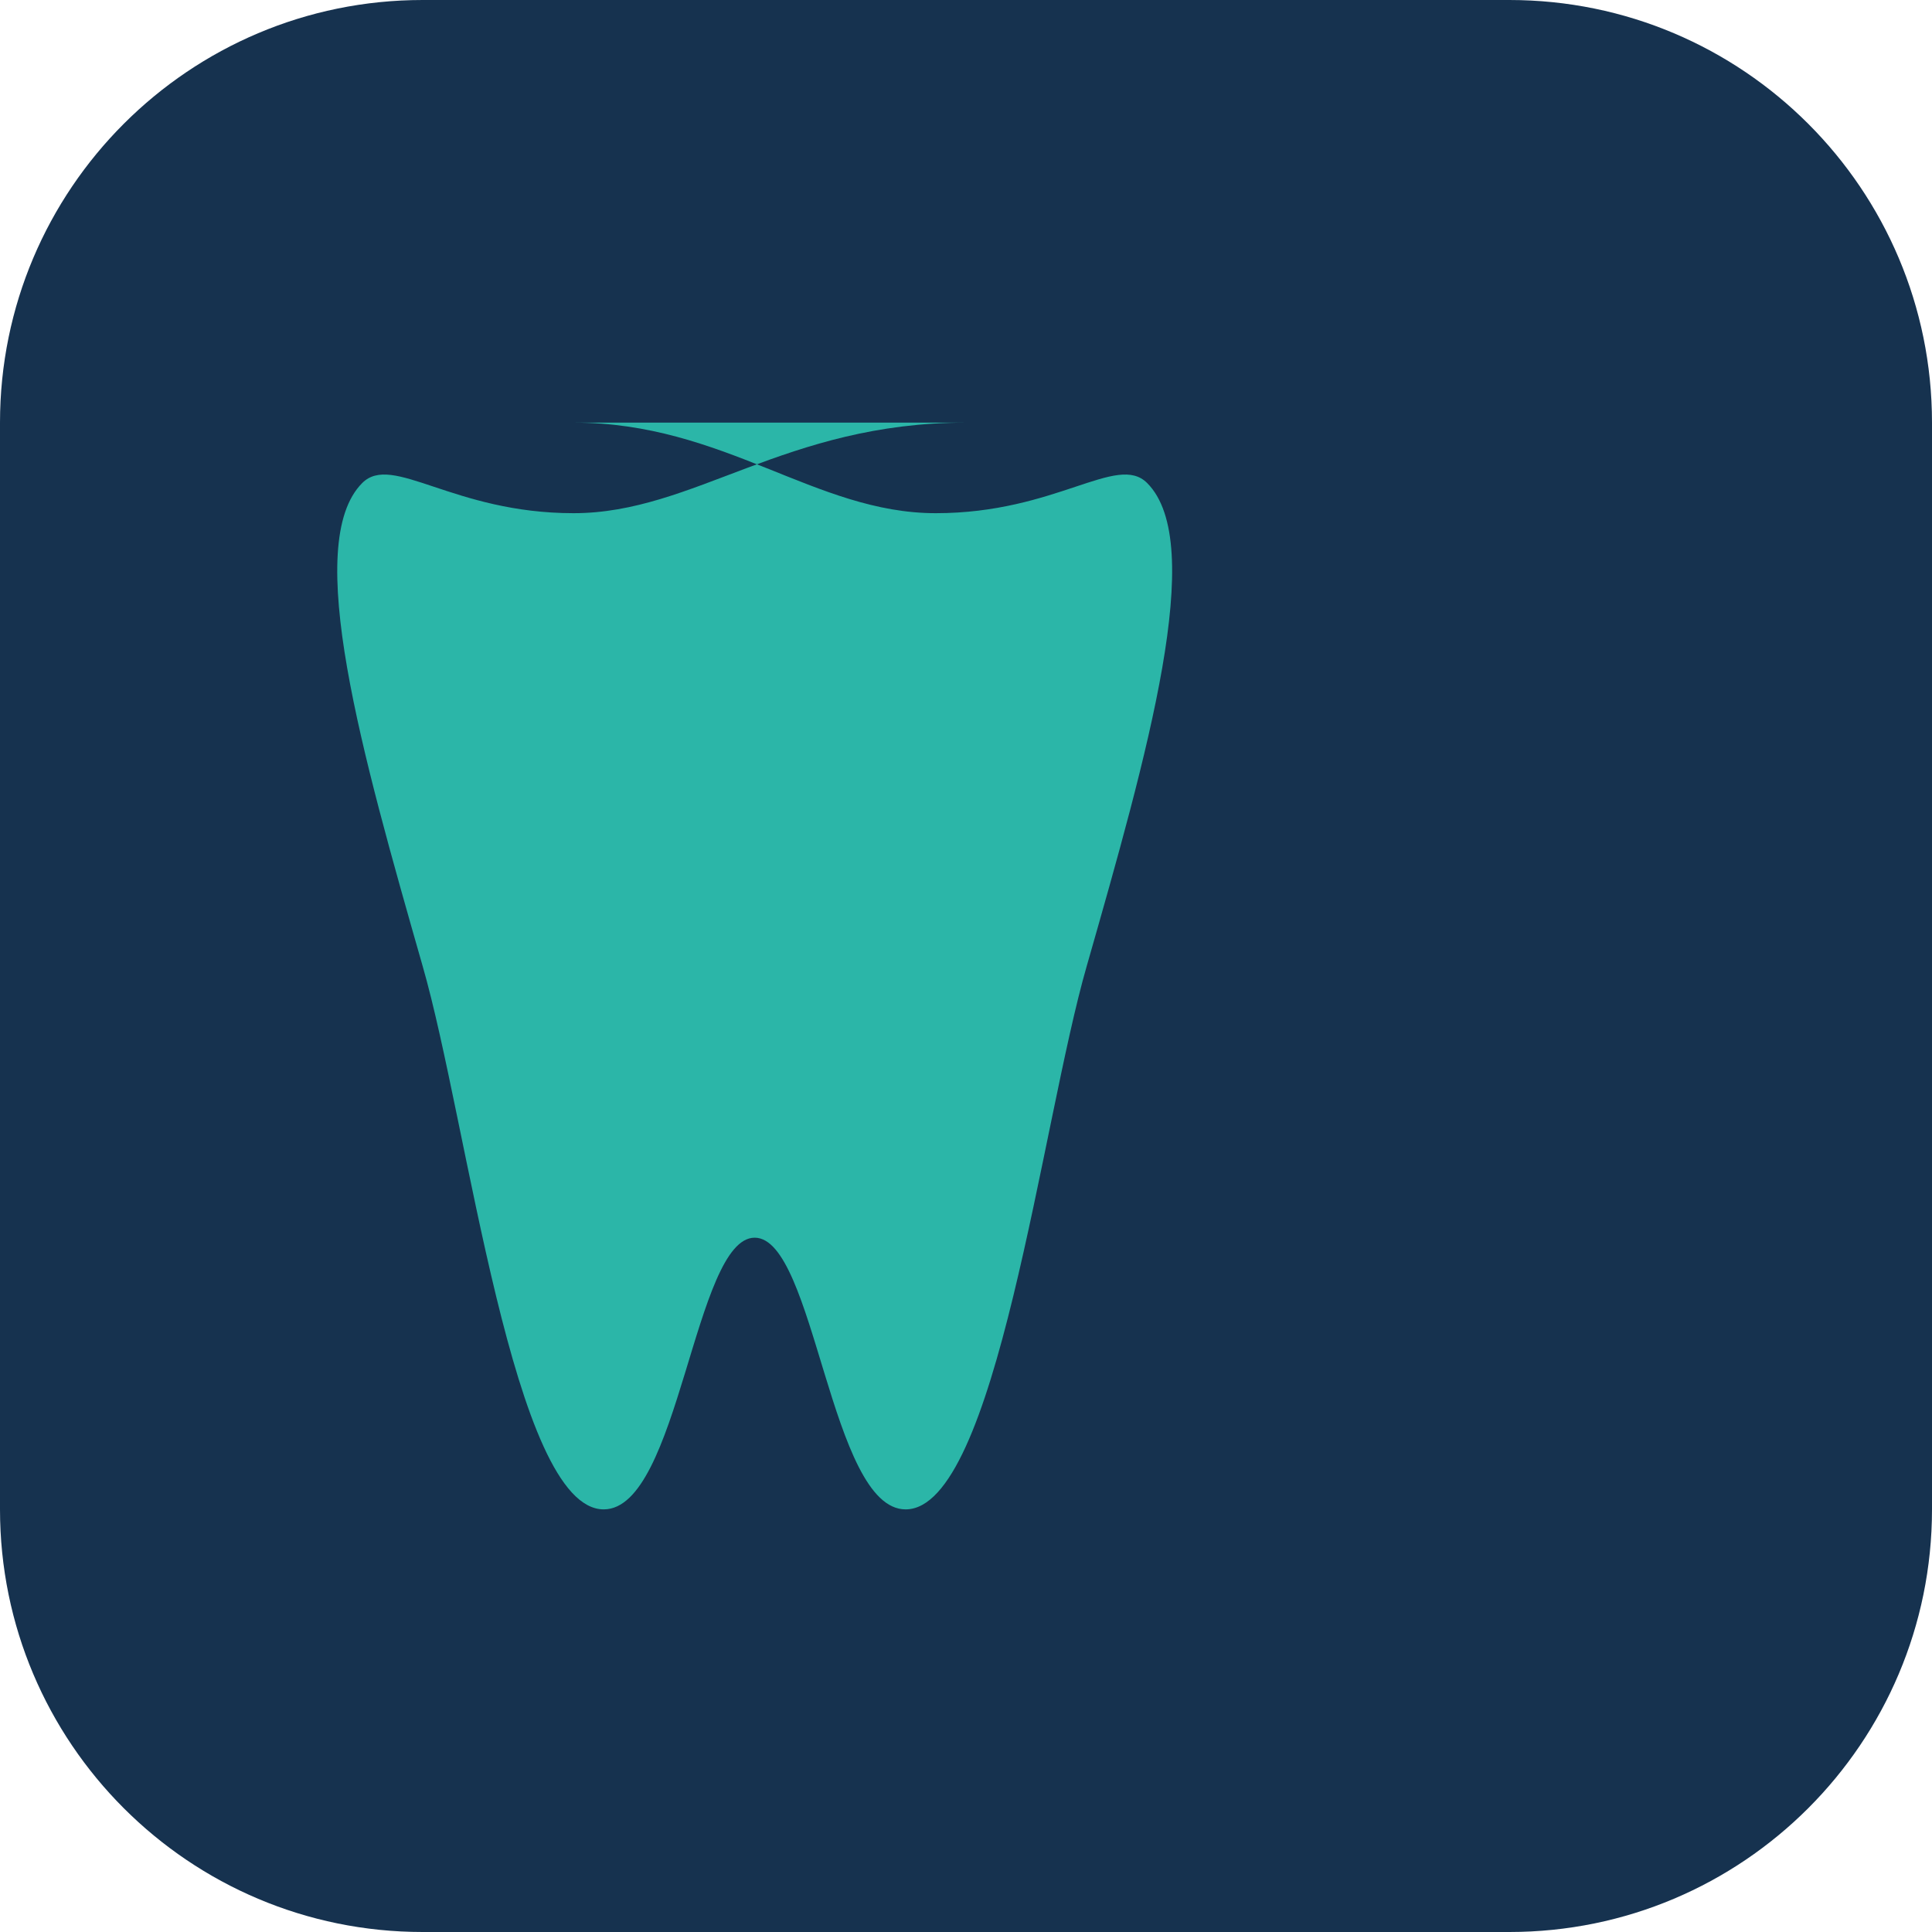
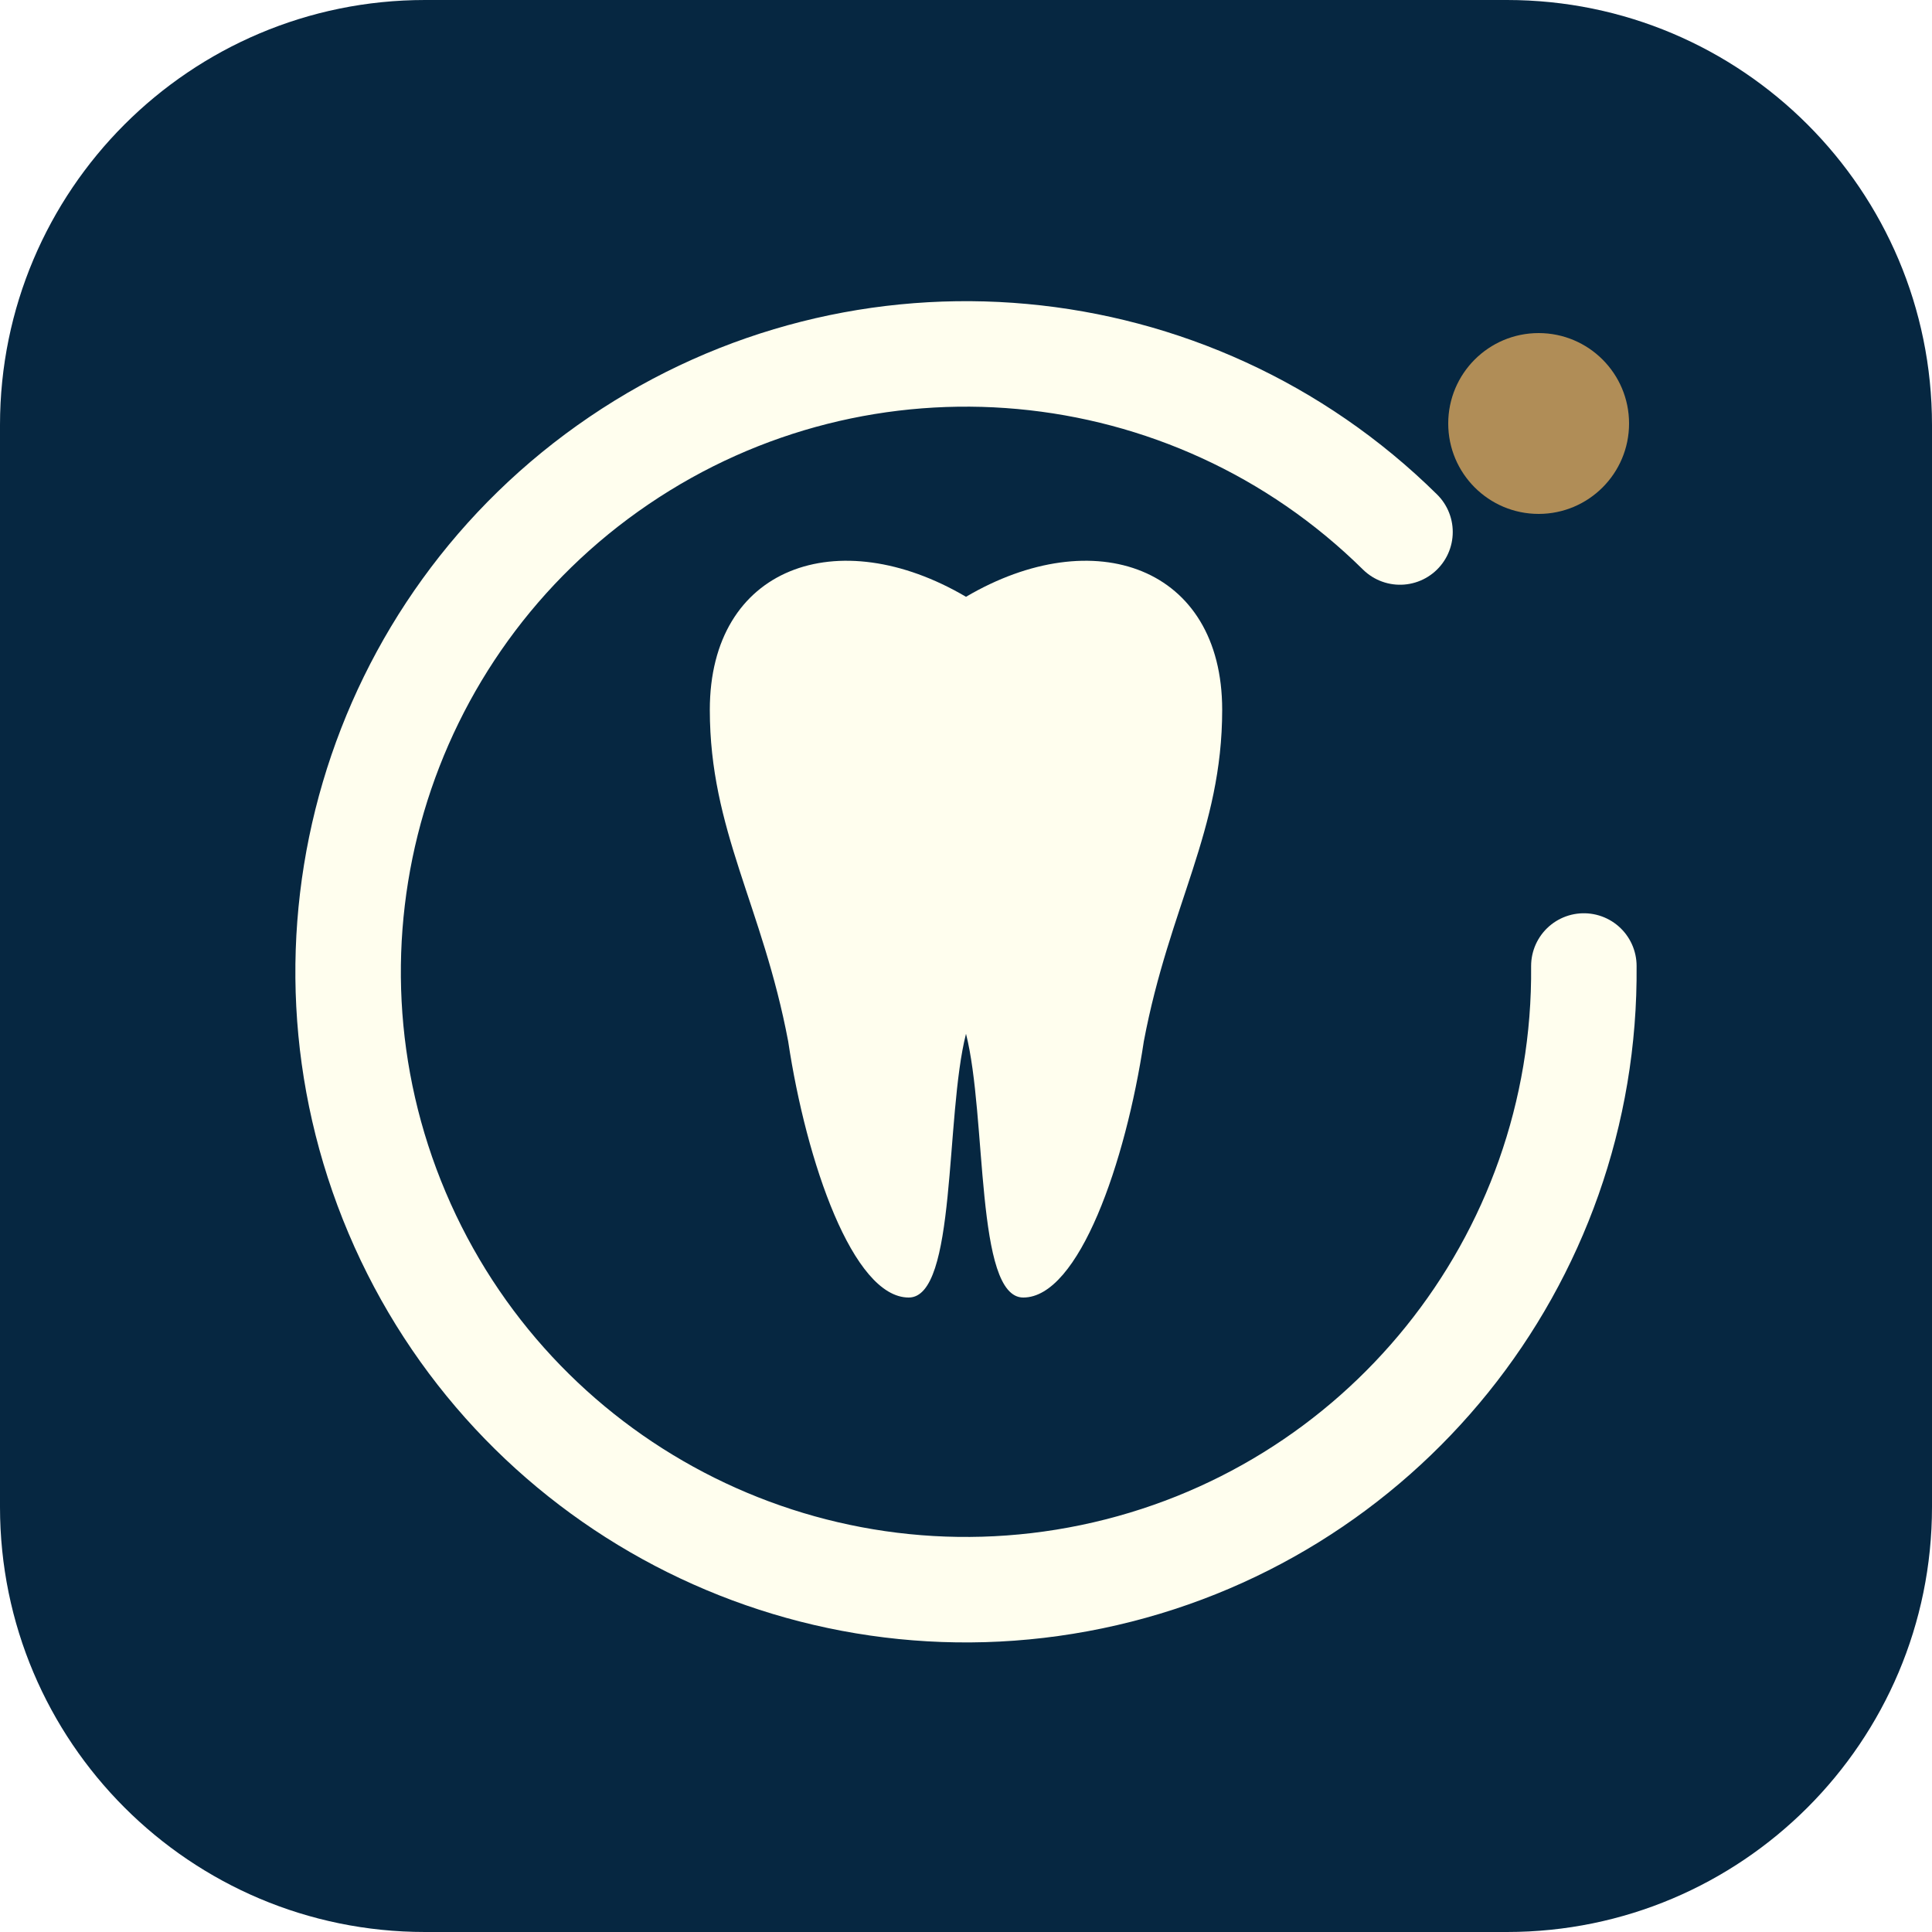
- <svg xmlns="http://www.w3.org/2000/svg" viewBox="0 0 64 64">
-   <rect width="64" height="64" rx="14" fill="#16324f" />
-   <path d="M32 14c-6 0-9 3-13 3s-6-2-7-1c-2 2 0 9 2 16 1.5 5.2 3 18 6 18 2.5 0 3-9 5-9s2.5 9 5 9c3 0 4.5-12.8 6-18 2-7 4-14 2-16-1-1-3 1-7 1s-7-3-12-3z" fill="#2bb6a8" />
+ <svg xmlns="http://www.w3.org/2000/svg" viewBox="0 0 100 100">
+   <rect width="100" height="100" rx="22" fill="#062741" />
+   <g transform="translate(11,11) scale(0.78)">
+     <path d="M 78.8 21.2 A 41 41 0 1 0 91 50" stroke="#FFFEEE" stroke-width="7" stroke-linecap="round" fill="none" />
+     <circle cx="88" cy="14" r="6" fill="#B08D57" />
+     <path d="M33 33 C33 23.5 41.5 20.5 50 25.5 C58.5 20.5 67 23.5 67 33 C67 41 63.5 46 61.8 55 C60.6 63 57.5 72 53.8 72 C50.6 72 51.4 60 50 54.5 C48.6 60 49.4 72 46.2 72 C42.5 72 39.4 63 38.2 55 C36.5 46 33 41 33 33 Z" fill="#FFFEEE" />
+   </g>
</svg>
